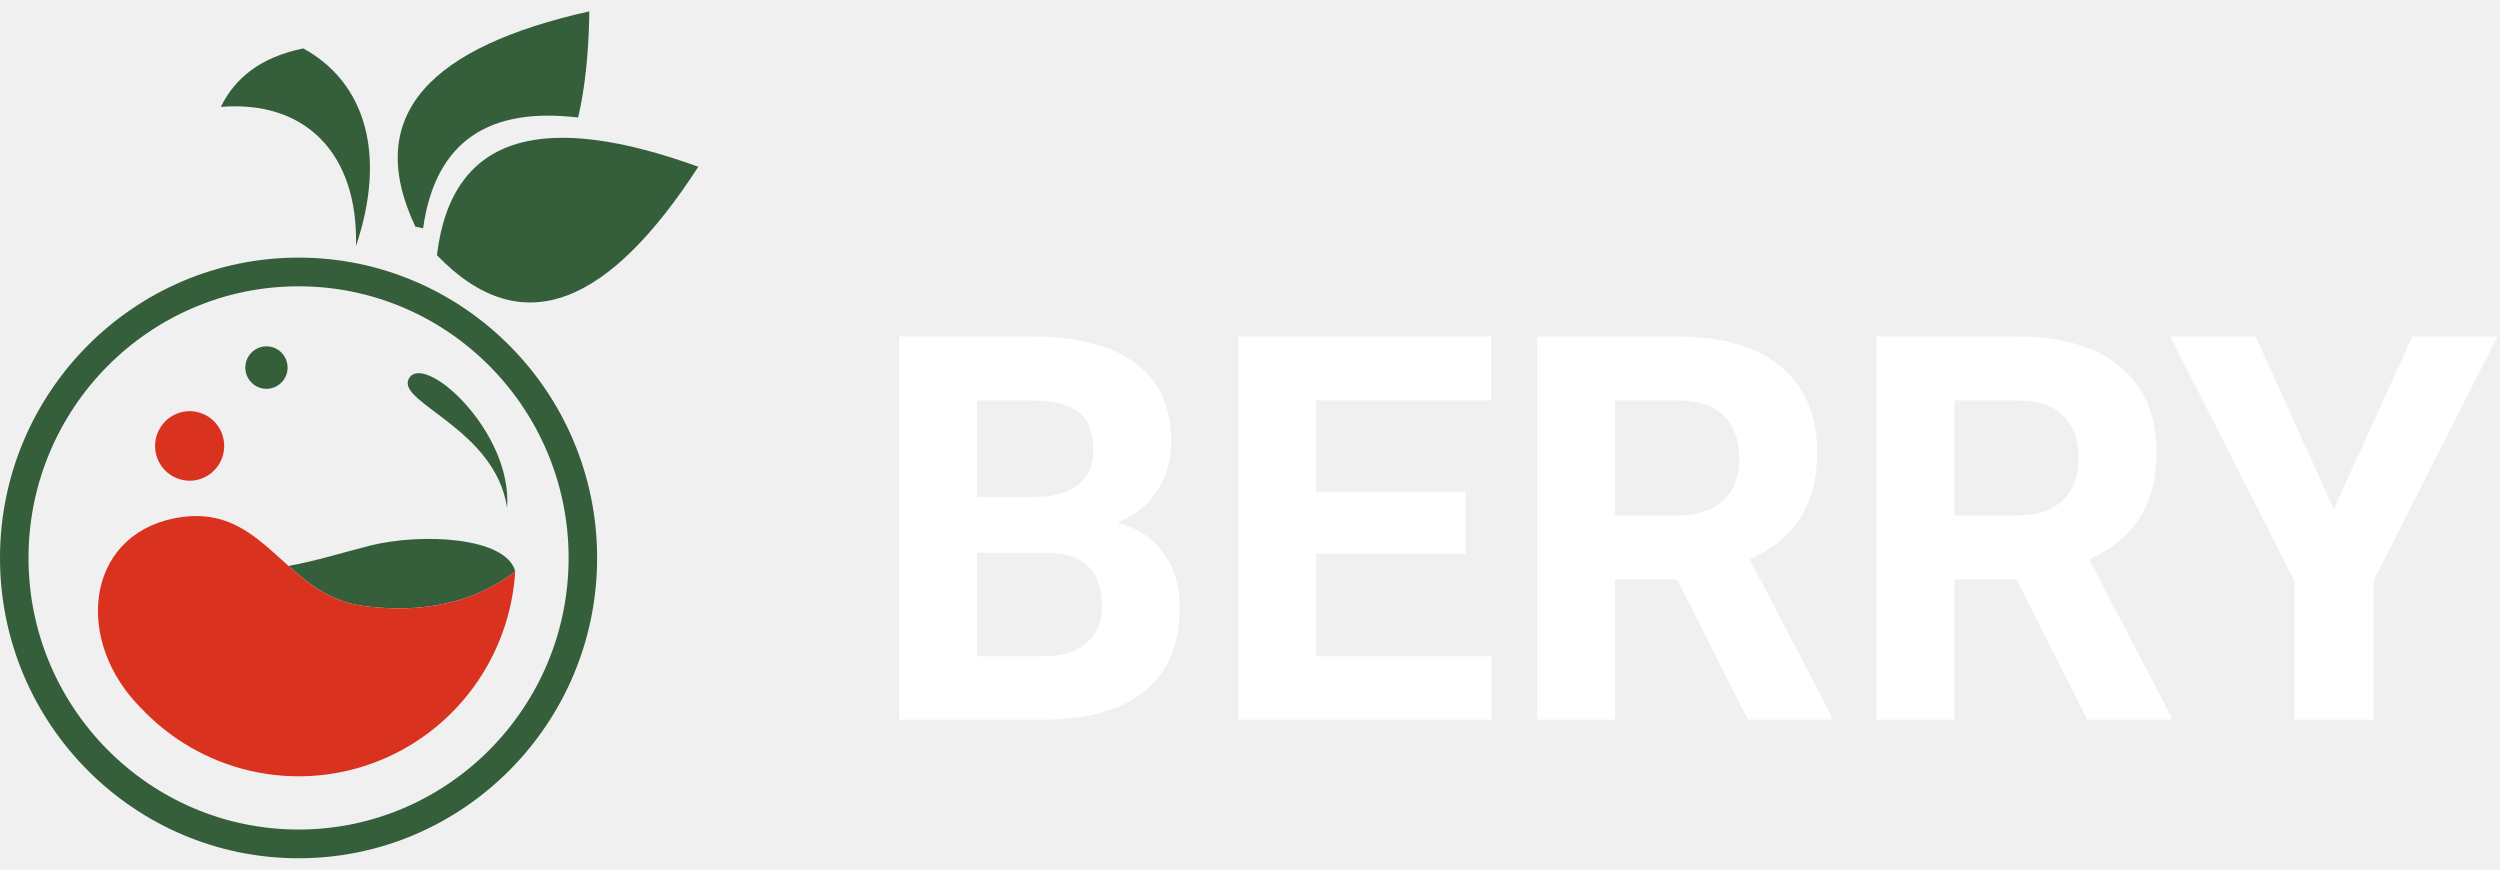
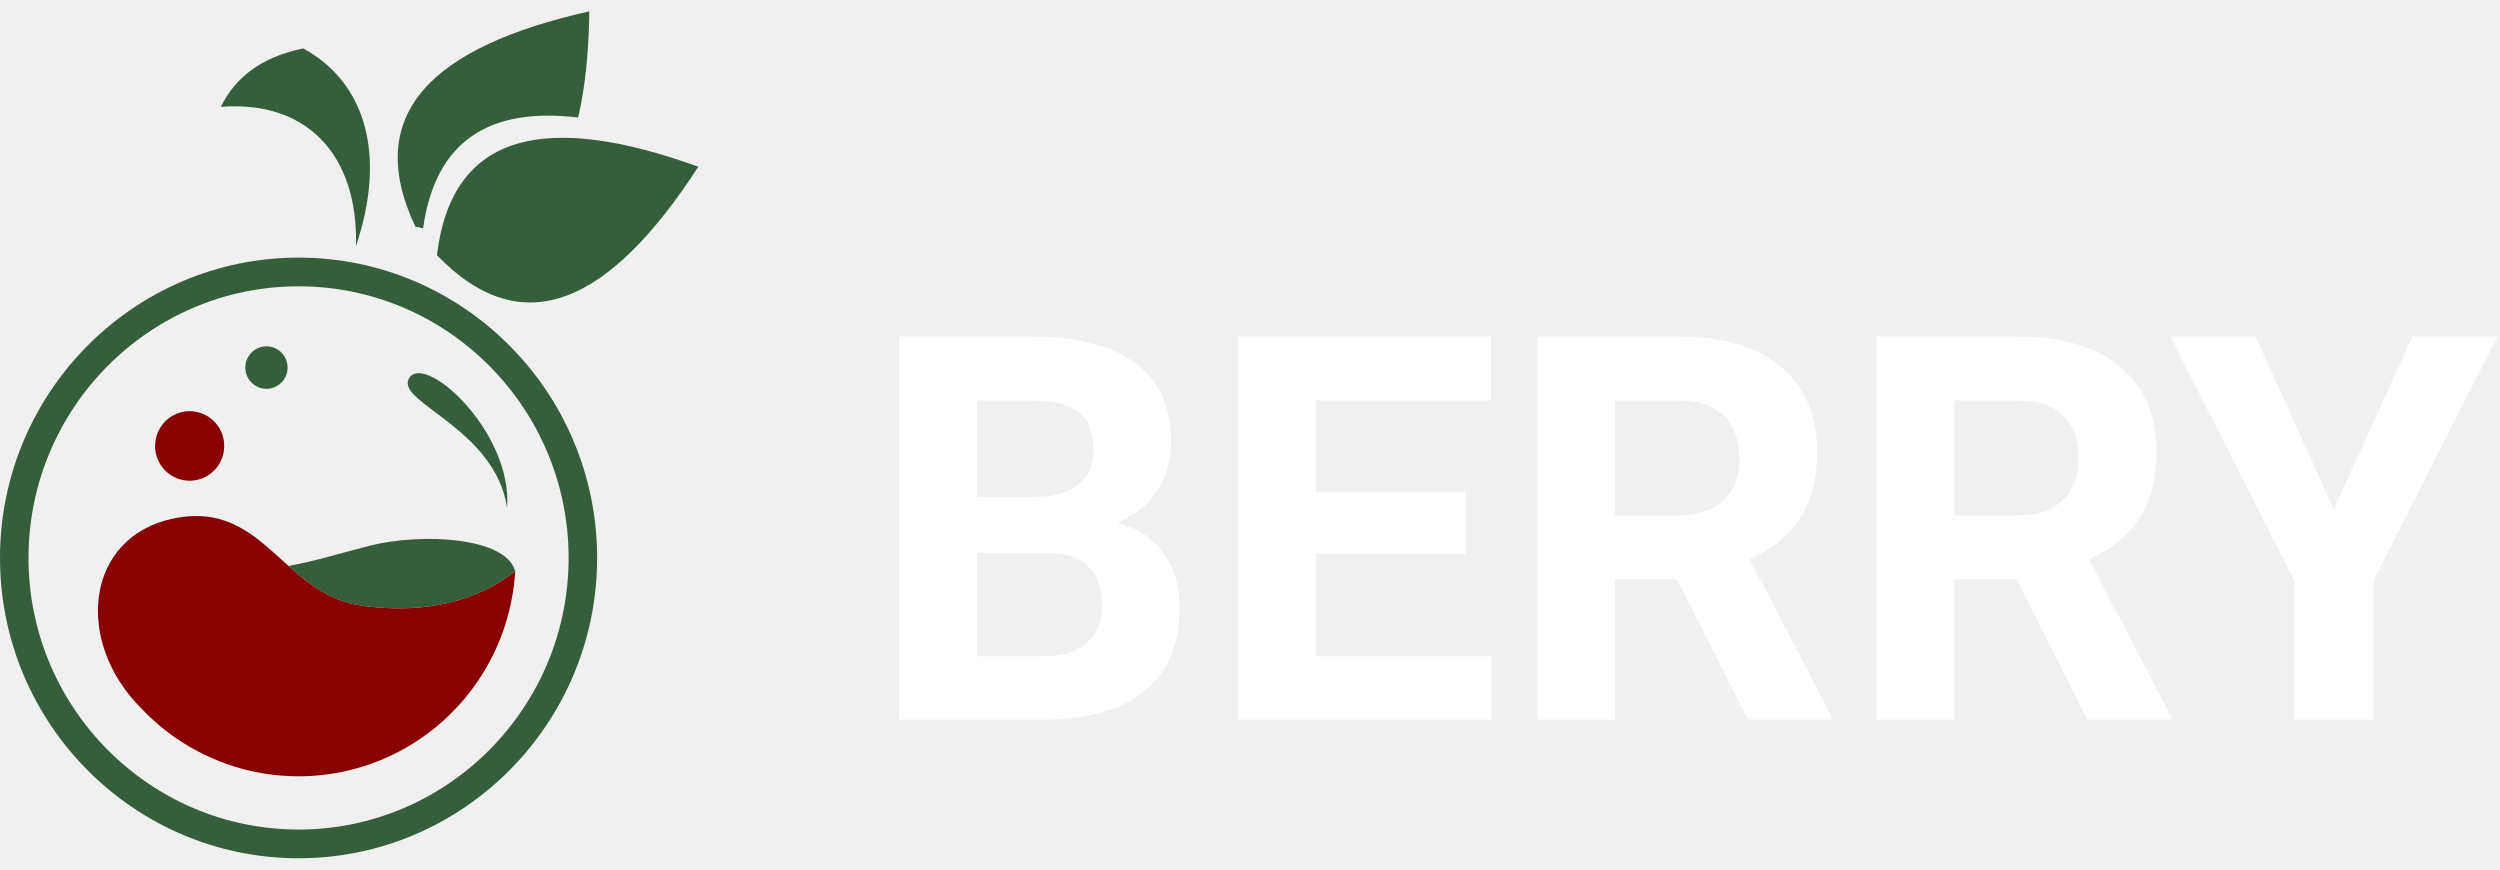
<svg xmlns="http://www.w3.org/2000/svg" width="92" height="32" viewBox="0 0 92 32" fill="none">
  <path d="M33.085 26.484V12.384H37.954C39.641 12.384 40.92 12.713 41.792 13.372C42.664 14.024 43.1 14.982 43.1 16.248C43.1 16.939 42.925 17.549 42.575 18.078C42.225 18.601 41.738 18.985 41.114 19.231C41.827 19.411 42.387 19.776 42.795 20.325C43.208 20.874 43.415 21.545 43.415 22.339C43.415 23.695 42.989 24.721 42.136 25.419C41.283 26.116 40.067 26.471 38.489 26.484H33.085ZM35.949 20.344V24.15H38.403C39.078 24.15 39.603 23.989 39.978 23.666C40.36 23.337 40.551 22.885 40.551 22.31C40.551 21.019 39.892 20.364 38.575 20.344H35.949ZM35.949 18.291H38.069C39.514 18.265 40.236 17.681 40.236 16.538C40.236 15.899 40.051 15.441 39.682 15.163C39.319 14.879 38.743 14.737 37.954 14.737H35.949V18.291ZM53.937 20.373H48.437V24.15H54.891V26.484H45.573V12.384H54.872V14.737H48.437V18.098H53.937V20.373ZM61.718 21.322H59.436V26.484H56.572V12.384H61.736C63.379 12.384 64.645 12.755 65.537 13.498C66.428 14.24 66.873 15.289 66.873 16.645C66.873 17.607 66.666 18.411 66.253 19.056C65.846 19.695 65.225 20.206 64.391 20.586L67.398 26.349V26.484H64.324L61.718 21.322ZM59.436 18.969H61.746C62.466 18.969 63.023 18.785 63.417 18.417C63.811 18.043 64.009 17.529 64.009 16.877C64.009 16.212 63.821 15.689 63.446 15.309C63.077 14.928 62.507 14.737 61.736 14.737H59.436V18.969ZM74.206 21.322H71.924V26.484H69.059V12.384H74.225C75.867 12.384 77.134 12.755 78.025 13.498C78.916 14.24 79.361 15.289 79.361 16.645C79.361 17.607 79.154 18.411 78.74 19.056C78.333 19.695 77.713 20.206 76.879 20.586L79.886 26.349V26.484H76.812L74.206 21.322ZM71.924 18.969H74.234C74.953 18.969 75.51 18.785 75.905 18.417C76.3 18.043 76.497 17.529 76.497 16.877C76.497 16.212 76.309 15.689 75.934 15.309C75.564 14.928 74.995 14.737 74.225 14.737H71.924V18.969ZM85.882 18.737L88.775 12.384H91.906L87.343 21.371V26.484H84.431V21.371L79.867 12.384H83.008L85.882 18.737Z" fill="white" />
  <path d="M10.987 31.584C4.928 31.584 0 26.626 0 20.532C0 14.438 4.929 9.48 10.987 9.48C17.045 9.48 21.974 14.438 21.974 20.532C21.974 26.626 17.046 31.584 10.987 31.584ZM10.987 10.536C5.508 10.536 1.049 15.02 1.049 20.532C1.049 26.044 5.508 30.527 10.987 30.527C16.466 30.527 20.925 26.043 20.925 20.531C20.925 15.019 16.467 10.536 10.987 10.536Z" fill="#355E3B" />
  <path d="M18.96 21.023C18.618 19.748 15.485 19.611 13.62 20.078C12.644 20.323 11.646 20.643 10.616 20.826C11.37 21.499 12.179 22.135 13.34 22.293C16.221 22.684 18.011 21.775 18.96 21.023Z" fill="#355E3B" />
-   <path d="M13.34 22.293C12.176 22.135 11.37 21.499 10.616 20.826C9.45 19.786 8.413 18.658 6.377 19.082C3.141 19.757 2.715 23.608 5.214 26.083C6.287 27.213 7.665 28.004 9.178 28.359C10.691 28.713 12.274 28.616 13.733 28.079C15.192 27.542 16.464 26.588 17.392 25.335C18.321 24.082 18.866 22.584 18.96 21.023C18.011 21.775 16.221 22.684 13.34 22.293Z" fill="#d93320" />
+   <path d="M13.34 22.293C12.176 22.135 11.37 21.499 10.616 20.826C9.45 19.786 8.413 18.658 6.377 19.082C3.141 19.757 2.715 23.608 5.214 26.083C6.287 27.213 7.665 28.004 9.178 28.359C10.691 28.713 12.274 28.616 13.733 28.079C15.192 27.542 16.464 26.588 17.392 25.335C18.321 24.082 18.866 22.584 18.96 21.023C18.011 21.775 16.221 22.684 13.34 22.293Z" fill="#880000" />
  <path d="M15.034 13.959C14.63 14.829 18.23 15.796 18.661 18.688C18.869 15.841 15.534 12.882 15.034 13.959Z" fill="#355E3B" />
-   <path d="M7.466 17.593C8.115 17.323 8.423 16.575 8.155 15.922C7.886 15.269 7.142 14.959 6.493 15.229C5.844 15.5 5.535 16.248 5.804 16.901C6.073 17.554 6.817 17.864 7.466 17.593Z" fill="#d93320" />
+   <path d="M7.466 17.593C8.115 17.323 8.423 16.575 8.155 15.922C7.886 15.269 7.142 14.959 6.493 15.229C5.844 15.5 5.535 16.248 5.804 16.901C6.073 17.554 6.817 17.864 7.466 17.593Z" fill="#880000" />
  <path d="M10.355 14.08C10.659 13.775 10.659 13.28 10.355 12.974C10.051 12.669 9.559 12.669 9.256 12.974C8.952 13.28 8.952 13.775 9.256 14.08C9.559 14.385 10.051 14.385 10.355 14.08Z" fill="#355E3B" />
  <path d="M13.101 9.052C14.225 5.715 13.47 3.049 11.161 1.782C9.584 2.105 8.647 2.873 8.125 3.934C11.22 3.682 13.184 5.63 13.101 9.052Z" fill="#355E3B" />
  <path d="M25.698 6.136C20.139 4.129 16.63 4.818 16.079 9.391C19.265 12.697 22.474 11.115 25.698 6.136Z" fill="#355E3B" />
  <path d="M21.276 4.325C21.534 3.217 21.668 1.908 21.688 0.417C15.923 1.709 13.322 4.177 15.284 8.338C15.382 8.362 15.475 8.381 15.57 8.401C16.028 5.144 18.046 3.938 21.276 4.325Z" fill="#355E3B" />
</svg>
